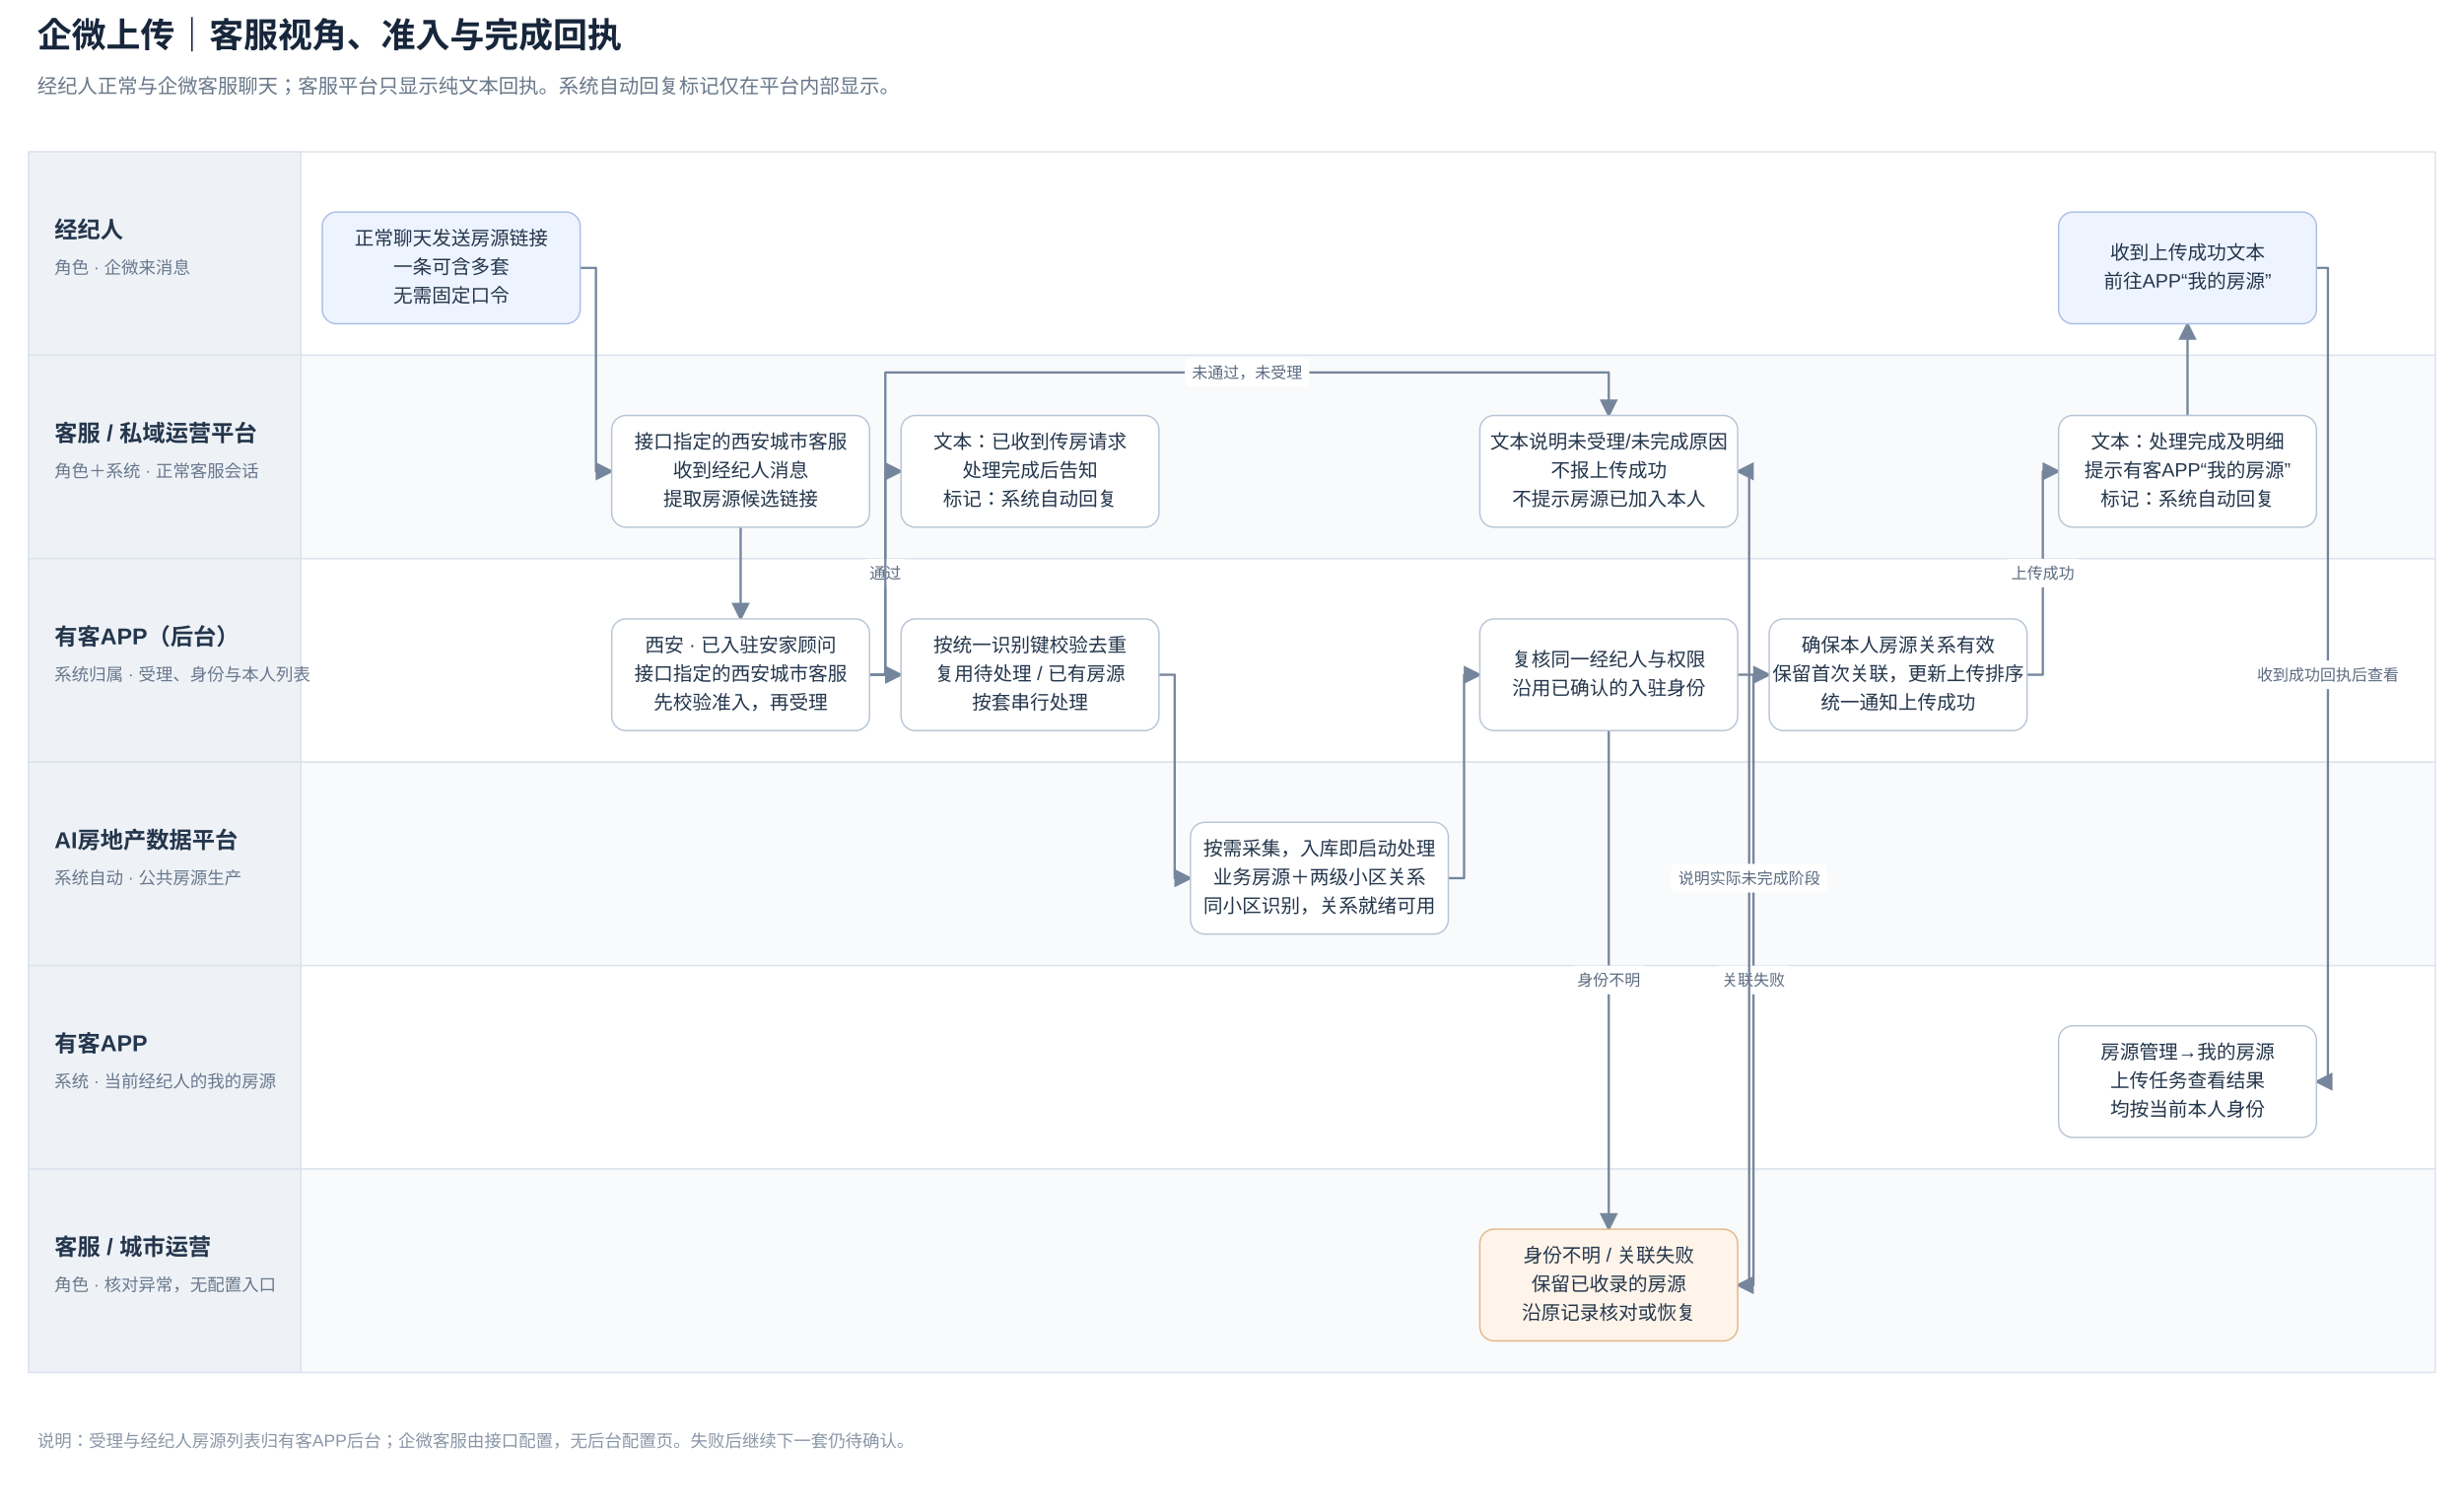
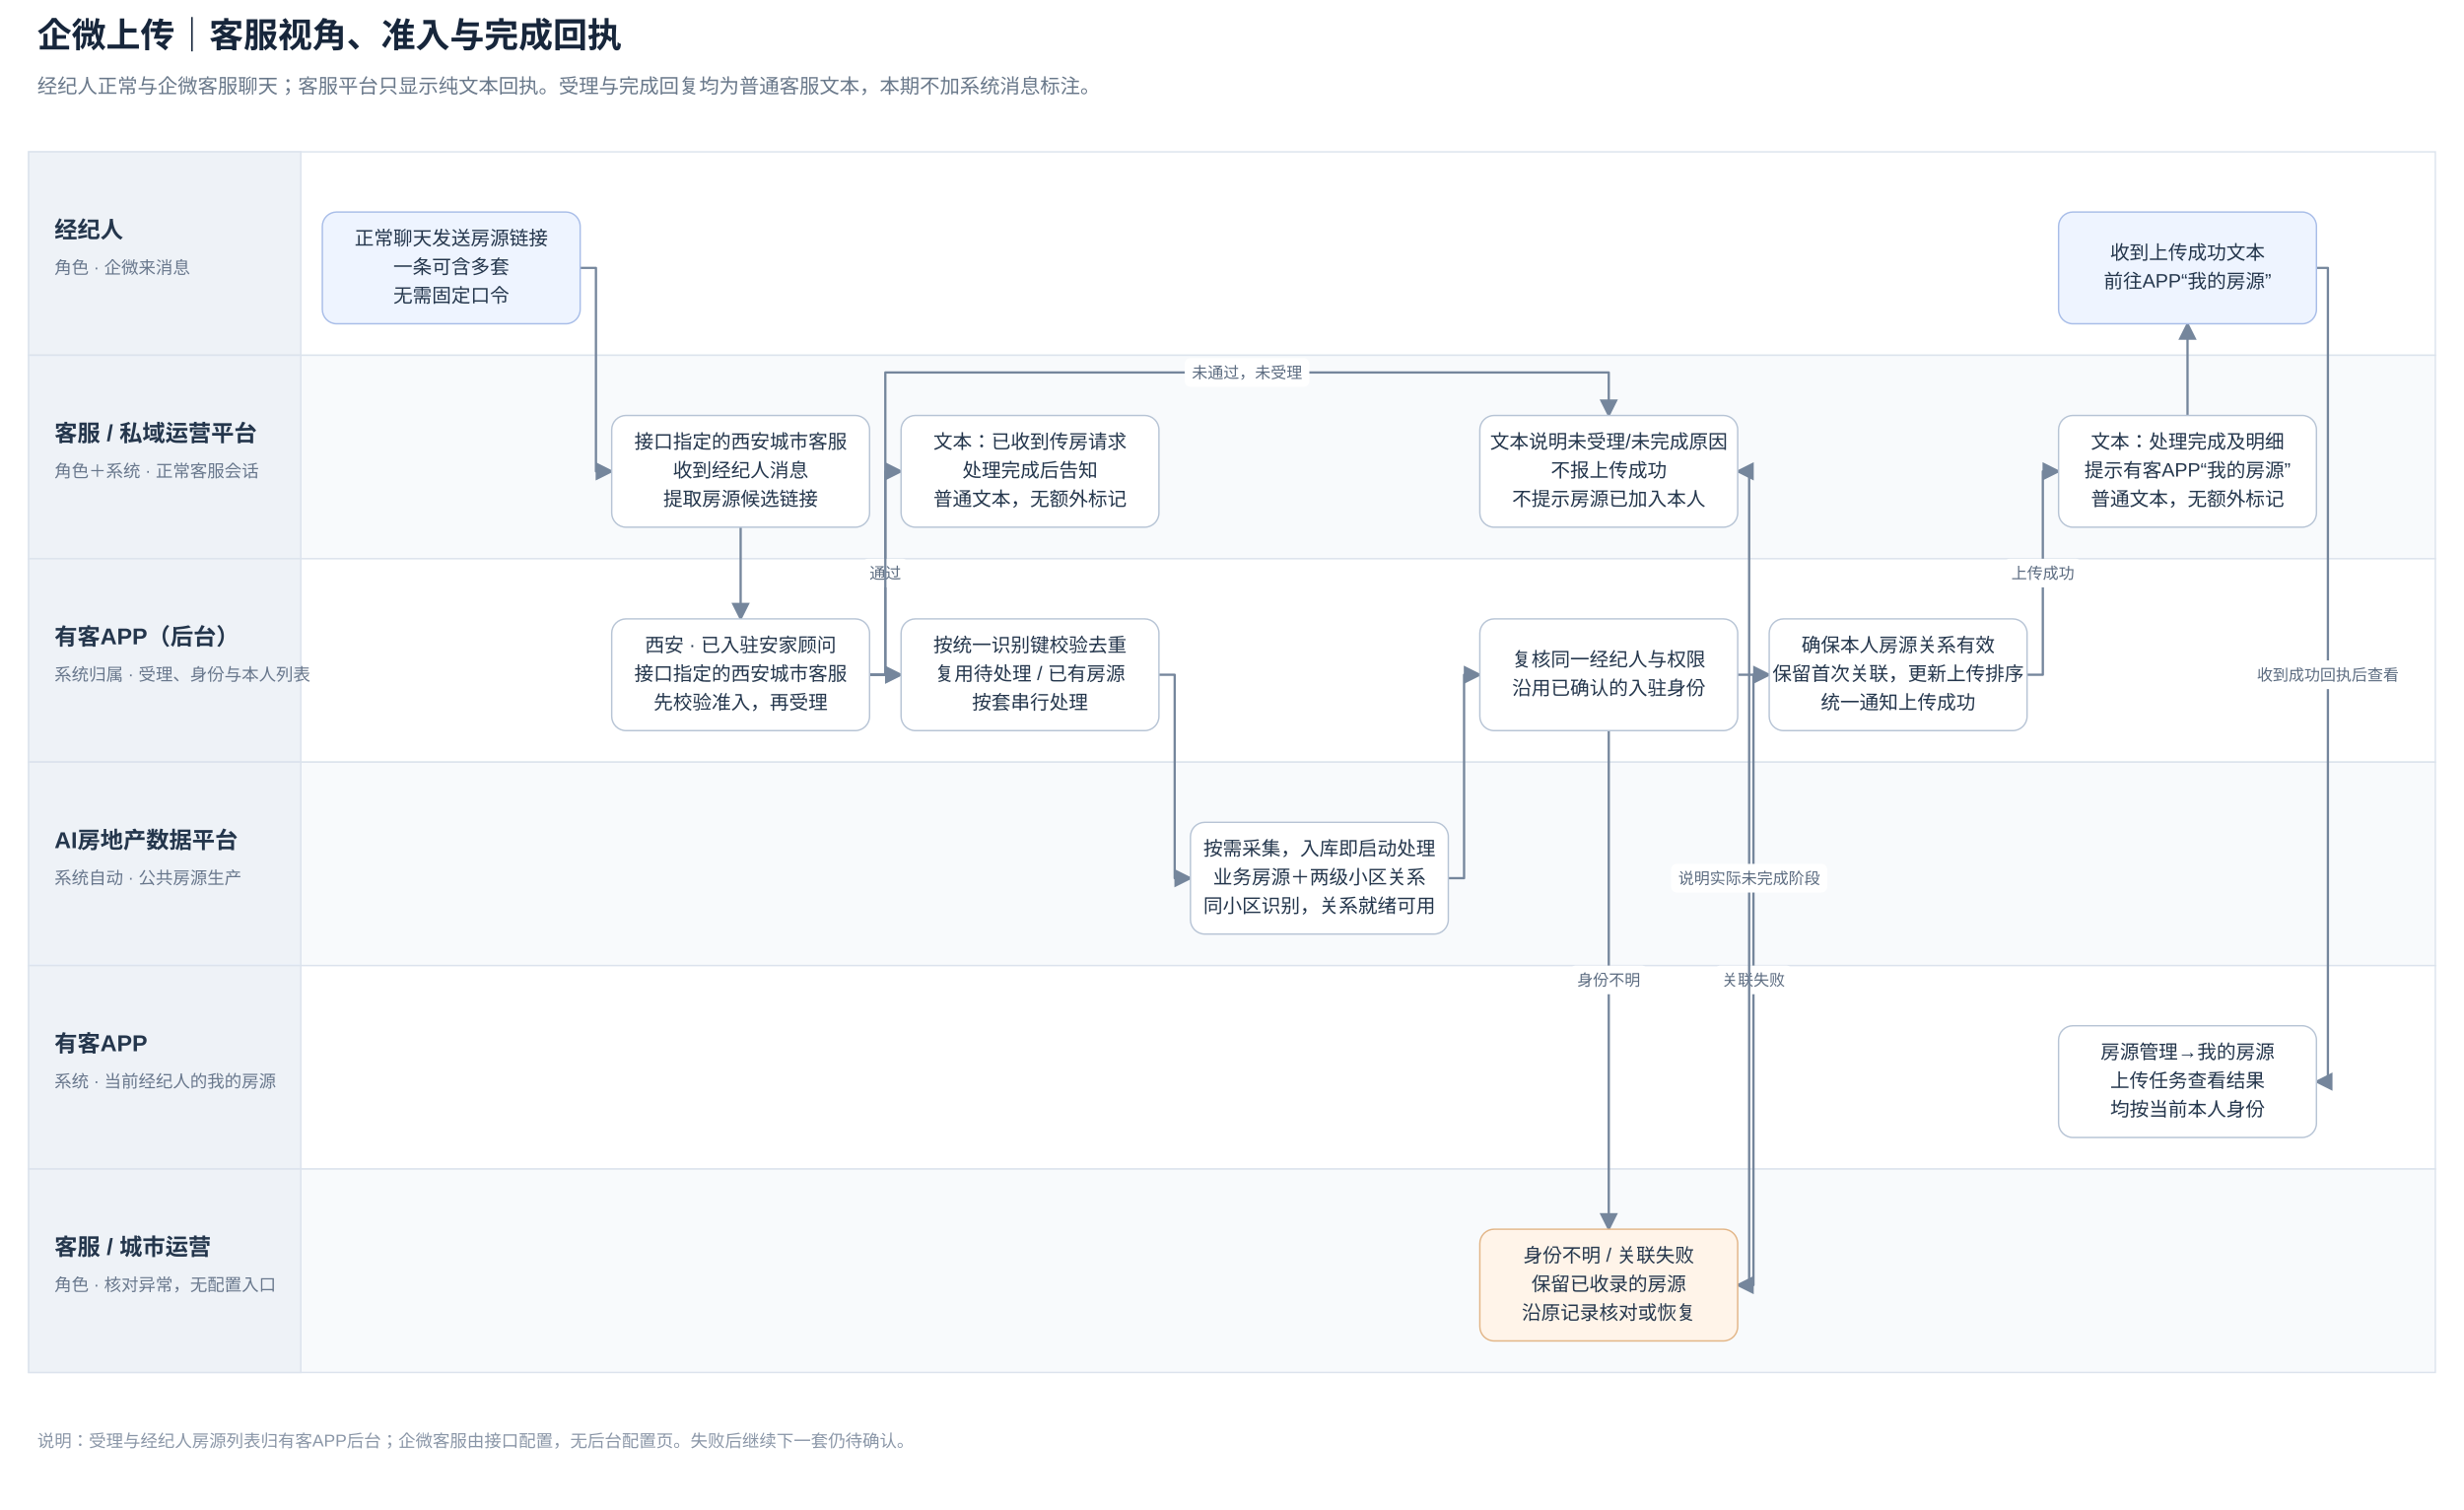
<svg xmlns="http://www.w3.org/2000/svg" style="font-family:PingFang SC,Microsoft YaHei,Arial,sans-serif" width="1720" height="1054" viewBox="0 0 1720 1054">
  <defs>
    <marker id="arrow-wecom" markerWidth="8" markerHeight="8" refX="7" refY="4" orient="auto">
      <path d="M0,0 L8,4 L0,8 Z" fill="#75869c" />
    </marker>
  </defs>
  <rect width="100%" height="100%" fill="#fff" />
  <text x="26" y="33" font-size="24" font-weight="650" fill="#17263b">企微上传｜客服视角、准入与完成回执</text>
-   <text x="26" y="65" font-size="14" fill="#69788a">经纪人正常与企微客服聊天；客服平台只显示纯文本回执。系统自动回复标记仅在平台内部显示。</text>
+   <text x="26" y="65" font-size="14" fill="#69788a">经纪人正常与企微客服聊天；客服平台只显示纯文本回执。受理与完成回复均为普通客服文本，本期不加系统消息标注。</text>
  <rect x="20" y="106" width="1680" height="142" fill="#ffffff" stroke="#dce3ed" />
  <rect x="20" y="106" width="190" height="142" fill="#eef2f7" stroke="#dce3ed" />
  <text x="38" y="166" font-size="16" font-weight="650" fill="#24364c">经纪人</text>
  <text x="38" y="191" font-size="12" font-weight="400" fill="#68778c">角色 · 企微来消息</text>
  <rect x="20" y="248" width="1680" height="142" fill="#f8fafc" stroke="#dce3ed" />
  <rect x="20" y="248" width="190" height="142" fill="#eef2f7" stroke="#dce3ed" />
  <text x="38" y="308" font-size="16" font-weight="650" fill="#24364c">客服 / 私域运营平台</text>
  <text x="38" y="333" font-size="12" font-weight="400" fill="#68778c">角色＋系统 · 正常客服会话</text>
  <rect x="20" y="390" width="1680" height="142" fill="#ffffff" stroke="#dce3ed" />
  <rect x="20" y="390" width="190" height="142" fill="#eef2f7" stroke="#dce3ed" />
  <text x="38" y="450" font-size="16" font-weight="650" fill="#24364c">有客APP（后台）</text>
  <text x="38" y="475" font-size="12" font-weight="400" fill="#68778c">系统归属 · 受理、身份与本人列表</text>
  <rect x="20" y="532" width="1680" height="142" fill="#f8fafc" stroke="#dce3ed" />
  <rect x="20" y="532" width="190" height="142" fill="#eef2f7" stroke="#dce3ed" />
  <text x="38" y="592" font-size="16" font-weight="650" fill="#24364c">AI房地产数据平台</text>
  <text x="38" y="617" font-size="12" font-weight="400" fill="#68778c">系统自动 · 公共房源生产</text>
  <rect x="20" y="674" width="1680" height="142" fill="#ffffff" stroke="#dce3ed" />
  <rect x="20" y="674" width="190" height="142" fill="#eef2f7" stroke="#dce3ed" />
  <text x="38" y="734" font-size="16" font-weight="650" fill="#24364c">有客APP</text>
  <text x="38" y="759" font-size="12" font-weight="400" fill="#68778c">系统 · 当前经纪人的我的房源</text>
  <rect x="20" y="816" width="1680" height="142" fill="#f8fafc" stroke="#dce3ed" />
  <rect x="20" y="816" width="190" height="142" fill="#eef2f7" stroke="#dce3ed" />
  <text x="38" y="876" font-size="16" font-weight="650" fill="#24364c">客服 / 城市运营</text>
  <text x="38" y="901" font-size="12" font-weight="400" fill="#68778c">角色 · 核对异常，无配置入口</text>
  <polyline points="405,187 416,187 416,329 427,329" fill="none" stroke="#75869c" stroke-width="1.6" stroke-linejoin="round" marker-end="url(#arrow-wecom)" />
  <polyline points="517,368 517,432" fill="none" stroke="#75869c" stroke-width="1.6" stroke-linejoin="round" marker-end="url(#arrow-wecom)" />
  <polyline points="607,471 618,471 618,329 629,329" fill="none" stroke="#75869c" stroke-width="1.6" stroke-linejoin="round" marker-end="url(#arrow-wecom)" />
  <rect x="602" y="390" width="32" height="20" rx="4" fill="#fff" />
  <text x="618" y="404" text-anchor="middle" font-size="11" fill="#5b6b80">通过</text>
  <polyline points="607,471 618,471 618,471 629,471" fill="none" stroke="#75869c" stroke-width="1.6" stroke-linejoin="round" marker-end="url(#arrow-wecom)" />
  <polyline points="607,471 618,471 618,260 1123,260 1123,290" fill="none" stroke="#75869c" stroke-width="1.6" stroke-linejoin="round" marker-end="url(#arrow-wecom)" />
  <rect x="827" y="250" width="87" height="20" rx="4" fill="#fff" />
  <text x="870.5" y="264" text-anchor="middle" font-size="11" fill="#5b6b80">未通过，未受理</text>
  <polyline points="809,471 820,471 820,613 831,613" fill="none" stroke="#75869c" stroke-width="1.6" stroke-linejoin="round" marker-end="url(#arrow-wecom)" />
  <polyline points="1011,613 1022,613 1022,471 1033,471" fill="none" stroke="#75869c" stroke-width="1.6" stroke-linejoin="round" marker-end="url(#arrow-wecom)" />
  <polyline points="1213,471 1224,471 1224,471 1235,471" fill="none" stroke="#75869c" stroke-width="1.6" stroke-linejoin="round" marker-end="url(#arrow-wecom)" />
  <polyline points="1415,471 1426,471 1426,329 1437,329" fill="none" stroke="#75869c" stroke-width="1.6" stroke-linejoin="round" marker-end="url(#arrow-wecom)" />
  <rect x="1399" y="390" width="54" height="20" rx="4" fill="#fff" />
  <text x="1426" y="404" text-anchor="middle" font-size="11" fill="#5b6b80">上传成功</text>
  <polyline points="1527,290 1527,226" fill="none" stroke="#75869c" stroke-width="1.6" stroke-linejoin="round" marker-end="url(#arrow-wecom)" />
  <polyline points="1617,187 1625,187 1625,755 1617,755" fill="none" stroke="#75869c" stroke-width="1.6" stroke-linejoin="round" marker-end="url(#arrow-wecom)" />
  <rect x="1570.5" y="461" width="109" height="20" rx="4" fill="#fff" />
  <text x="1625" y="475" text-anchor="middle" font-size="11" fill="#5b6b80">收到成功回执后查看</text>
  <polyline points="1123,510 1123,858" fill="none" stroke="#75869c" stroke-width="1.6" stroke-linejoin="round" marker-end="url(#arrow-wecom)" />
  <rect x="1096" y="674" width="54" height="20" rx="4" fill="#fff" />
  <text x="1123" y="688" text-anchor="middle" font-size="11" fill="#5b6b80">身份不明</text>
  <polyline points="1235,471 1224,471 1224,897 1213,897" fill="none" stroke="#75869c" stroke-width="1.6" stroke-linejoin="round" marker-end="url(#arrow-wecom)" />
  <rect x="1197" y="674" width="54" height="20" rx="4" fill="#fff" />
  <text x="1224" y="688" text-anchor="middle" font-size="11" fill="#5b6b80">关联失败</text>
  <polyline points="1213,897 1221,897 1221,329 1213,329" fill="none" stroke="#75869c" stroke-width="1.6" stroke-linejoin="round" marker-end="url(#arrow-wecom)" />
  <rect x="1166.5" y="603" width="109" height="20" rx="4" fill="#fff" />
  <text x="1221" y="617" text-anchor="middle" font-size="11" fill="#5b6b80">说明实际未完成阶段</text>
  <rect x="225" y="148" width="180" height="78" rx="10" fill="#eef4ff" stroke="#a8bde8" />
  <text x="315" y="171" text-anchor="middle" font-size="13.5" fill="#24364c">正常聊天发送房源链接</text>
  <text x="315" y="191" text-anchor="middle" font-size="13.5" fill="#24364c">一条可含多套</text>
  <text x="315" y="211" text-anchor="middle" font-size="13.5" fill="#24364c">无需固定口令</text>
  <rect x="427" y="290" width="180" height="78" rx="10" fill="#fff" stroke="#b7c4d5" />
  <text x="517" y="313" text-anchor="middle" font-size="13.5" fill="#24364c">接口指定的西安城市客服</text>
  <text x="517" y="333" text-anchor="middle" font-size="13.5" fill="#24364c">收到经纪人消息</text>
  <text x="517" y="353" text-anchor="middle" font-size="13.5" fill="#24364c">提取房源候选链接</text>
  <rect x="629" y="290" width="180" height="78" rx="10" fill="#fff" stroke="#b7c4d5" />
  <text x="719" y="313" text-anchor="middle" font-size="13.5" fill="#24364c">文本：已收到传房请求</text>
  <text x="719" y="333" text-anchor="middle" font-size="13.5" fill="#24364c">处理完成后告知</text>
-   <text x="719" y="353" text-anchor="middle" font-size="13.5" fill="#24364c">标记：系统自动回复</text>
+   <text x="719" y="353" text-anchor="middle" font-size="13.5" fill="#24364c">普通文本，无额外标记</text>
  <rect x="427" y="432" width="180" height="78" rx="10" fill="#fff" stroke="#b7c4d5" />
  <text x="517" y="455" text-anchor="middle" font-size="13.5" fill="#24364c">西安 · 已入驻安家顾问</text>
  <text x="517" y="475" text-anchor="middle" font-size="13.5" fill="#24364c">接口指定的西安城市客服</text>
  <text x="517" y="495" text-anchor="middle" font-size="13.5" fill="#24364c">先校验准入，再受理</text>
  <rect x="629" y="432" width="180" height="78" rx="10" fill="#fff" stroke="#b7c4d5" />
  <text x="719" y="455" text-anchor="middle" font-size="13.5" fill="#24364c">按统一识别键校验去重</text>
  <text x="719" y="475" text-anchor="middle" font-size="13.5" fill="#24364c">复用待处理 / 已有房源</text>
  <text x="719" y="495" text-anchor="middle" font-size="13.5" fill="#24364c">按套串行处理</text>
  <rect x="831" y="574" width="180" height="78" rx="10" fill="#fff" stroke="#b7c4d5" />
  <text x="921" y="597" text-anchor="middle" font-size="13.5" fill="#24364c">按需采集，入库即启动处理</text>
  <text x="921" y="617" text-anchor="middle" font-size="13.5" fill="#24364c">业务房源＋两级小区关系</text>
  <text x="921" y="637" text-anchor="middle" font-size="13.5" fill="#24364c">同小区识别，关系就绪可用</text>
  <rect x="1033" y="432" width="180" height="78" rx="10" fill="#fff" stroke="#b7c4d5" />
  <text x="1123" y="465" text-anchor="middle" font-size="13.5" fill="#24364c">复核同一经纪人与权限</text>
  <text x="1123" y="485" text-anchor="middle" font-size="13.5" fill="#24364c">沿用已确认的入驻身份</text>
  <rect x="1235" y="432" width="180" height="78" rx="10" fill="#fff" stroke="#b7c4d5" />
  <text x="1325" y="455" text-anchor="middle" font-size="13.5" fill="#24364c">确保本人房源关系有效</text>
  <text x="1325" y="475" text-anchor="middle" font-size="13.5" fill="#24364c">保留首次关联，更新上传排序</text>
  <text x="1325" y="495" text-anchor="middle" font-size="13.5" fill="#24364c">统一通知上传成功</text>
  <rect x="1437" y="290" width="180" height="78" rx="10" fill="#fff" stroke="#b7c4d5" />
  <text x="1527" y="313" text-anchor="middle" font-size="13.5" fill="#24364c">文本：处理完成及明细</text>
  <text x="1527" y="333" text-anchor="middle" font-size="13.5" fill="#24364c">提示有客APP“我的房源”</text>
-   <text x="1527" y="353" text-anchor="middle" font-size="13.5" fill="#24364c">标记：系统自动回复</text>
+   <text x="1527" y="353" text-anchor="middle" font-size="13.5" fill="#24364c">普通文本，无额外标记</text>
  <rect x="1437" y="148" width="180" height="78" rx="10" fill="#eef4ff" stroke="#a8bde8" />
  <text x="1527" y="181" text-anchor="middle" font-size="13.5" fill="#24364c">收到上传成功文本</text>
  <text x="1527" y="201" text-anchor="middle" font-size="13.5" fill="#24364c">前往APP“我的房源”</text>
  <rect x="1437" y="716" width="180" height="78" rx="10" fill="#fff" stroke="#b7c4d5" />
  <text x="1527" y="739" text-anchor="middle" font-size="13.5" fill="#24364c">房源管理→我的房源</text>
  <text x="1527" y="759" text-anchor="middle" font-size="13.5" fill="#24364c">上传任务查看结果</text>
  <text x="1527" y="779" text-anchor="middle" font-size="13.5" fill="#24364c">均按当前本人身份</text>
  <rect x="1033" y="858" width="180" height="78" rx="10" fill="#fff4e9" stroke="#e2b587" />
  <text x="1123" y="881" text-anchor="middle" font-size="13.5" fill="#24364c">身份不明 / 关联失败</text>
  <text x="1123" y="901" text-anchor="middle" font-size="13.5" fill="#24364c">保留已收录的房源</text>
  <text x="1123" y="921" text-anchor="middle" font-size="13.5" fill="#24364c">沿原记录核对或恢复</text>
  <rect x="1033" y="290" width="180" height="78" rx="10" fill="#fff" stroke="#b7c4d5" />
  <text x="1123" y="313" text-anchor="middle" font-size="13.5" fill="#24364c">文本说明未受理/未完成原因</text>
  <text x="1123" y="333" text-anchor="middle" font-size="13.5" fill="#24364c">不报上传成功</text>
  <text x="1123" y="353" text-anchor="middle" font-size="13.5" fill="#24364c">不提示房源已加入本人</text>
  <text x="26" y="1010" font-size="12" fill="#8a96a7">说明：受理与经纪人房源列表归有客APP后台；企微客服由接口配置，无后台配置页。失败后继续下一套仍待确认。</text>
</svg>
